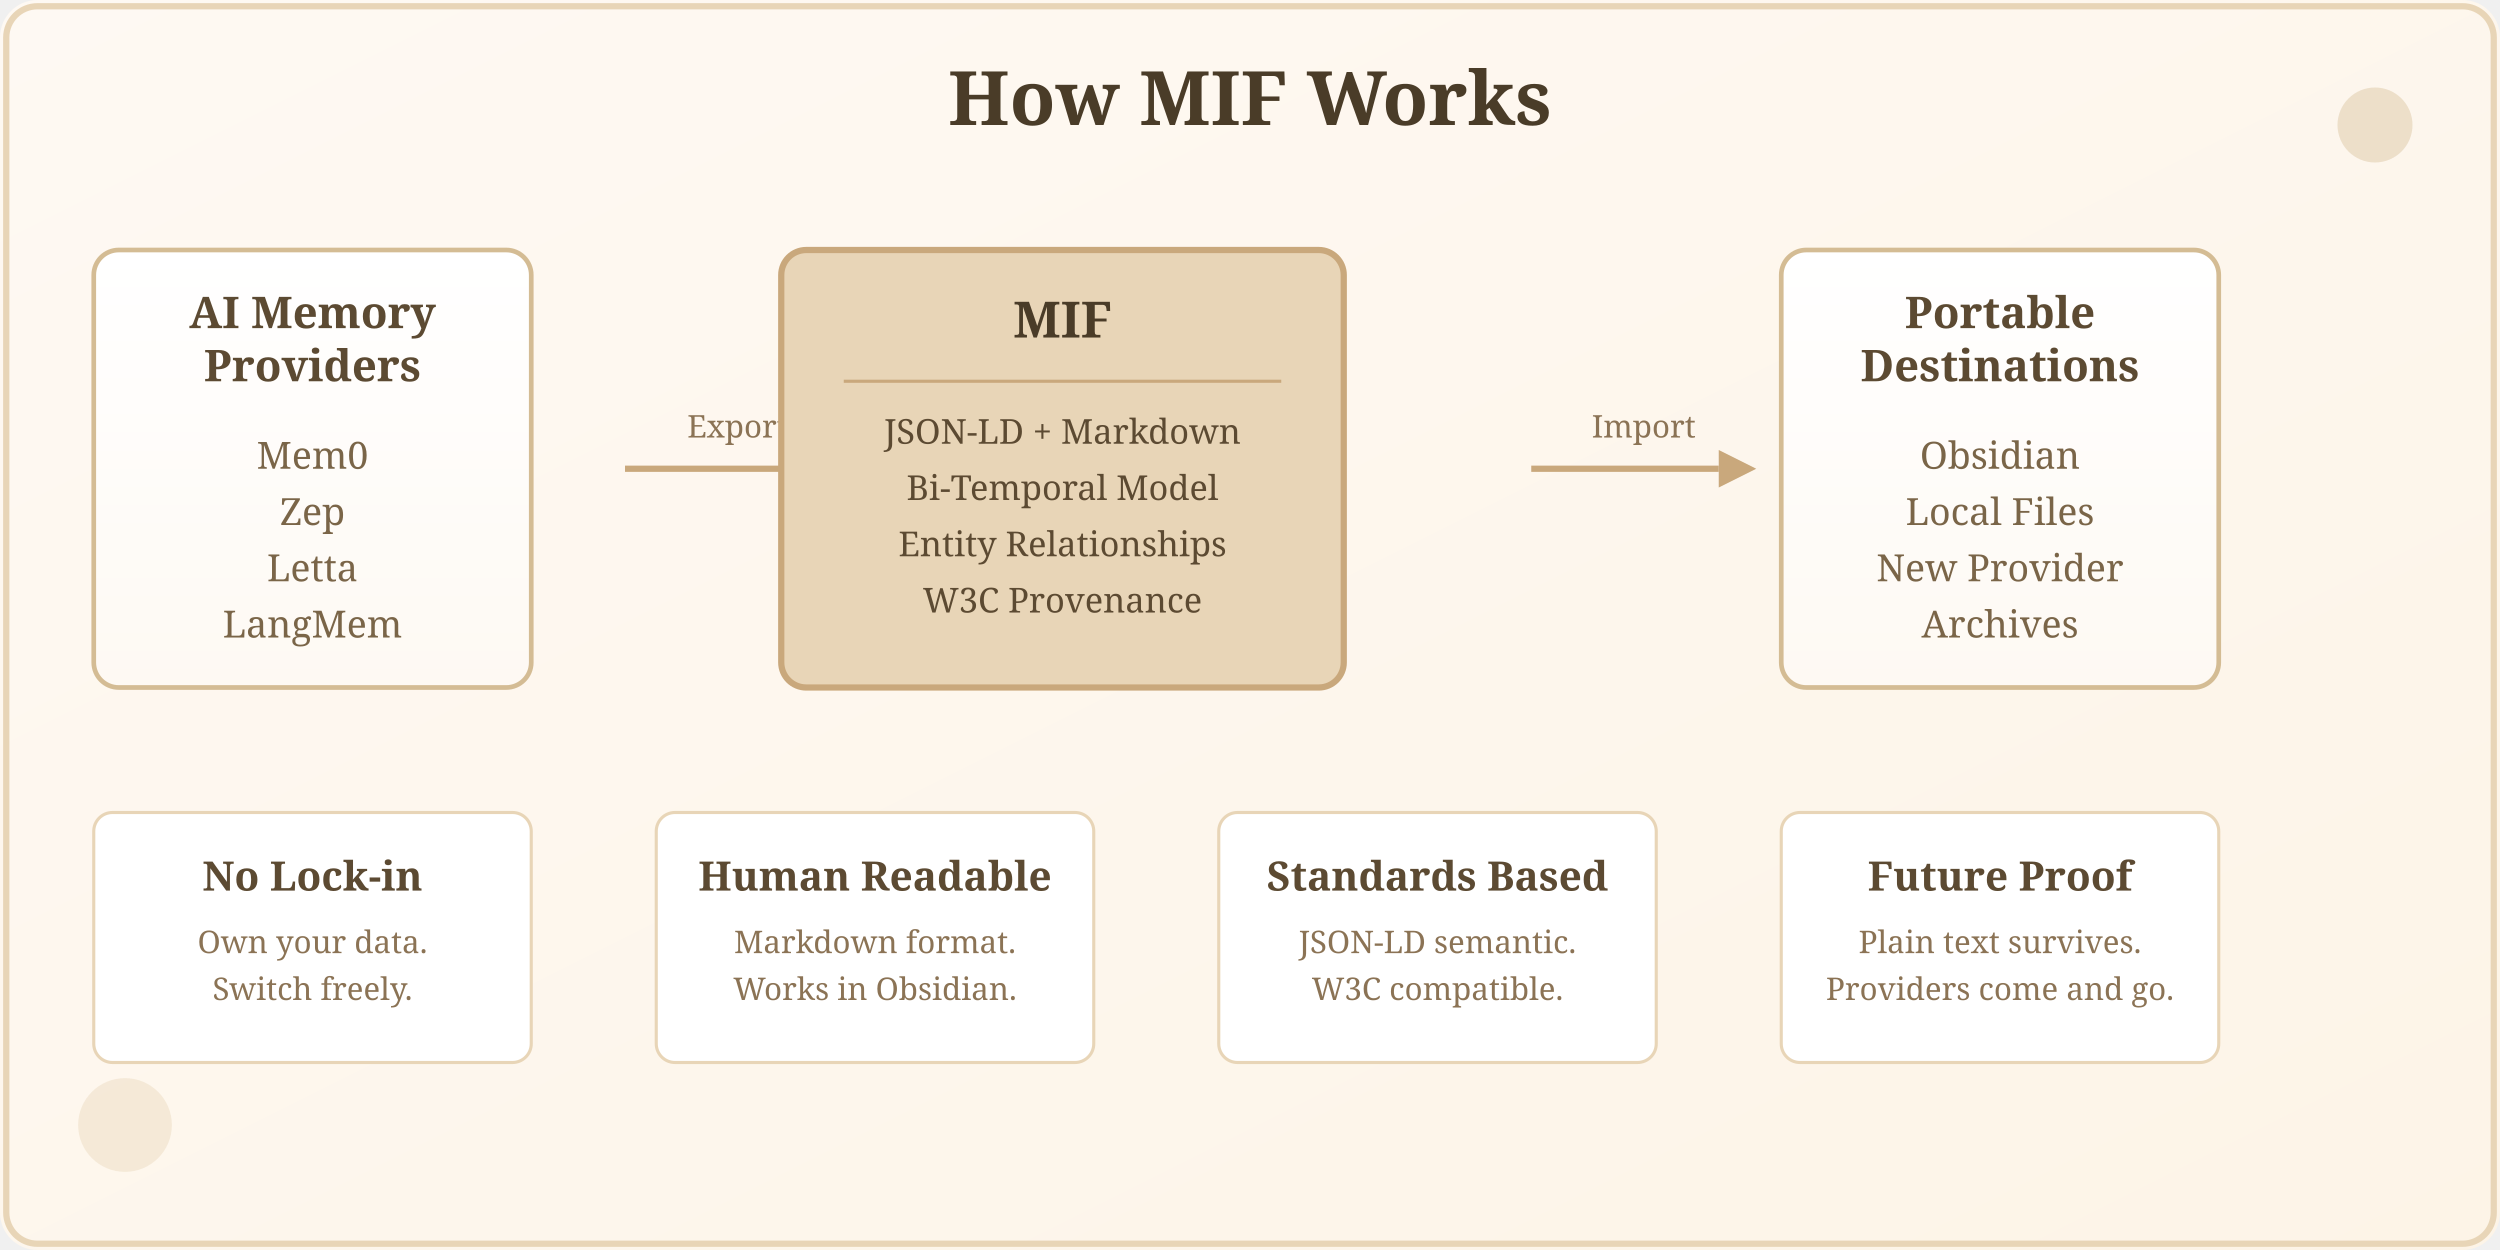
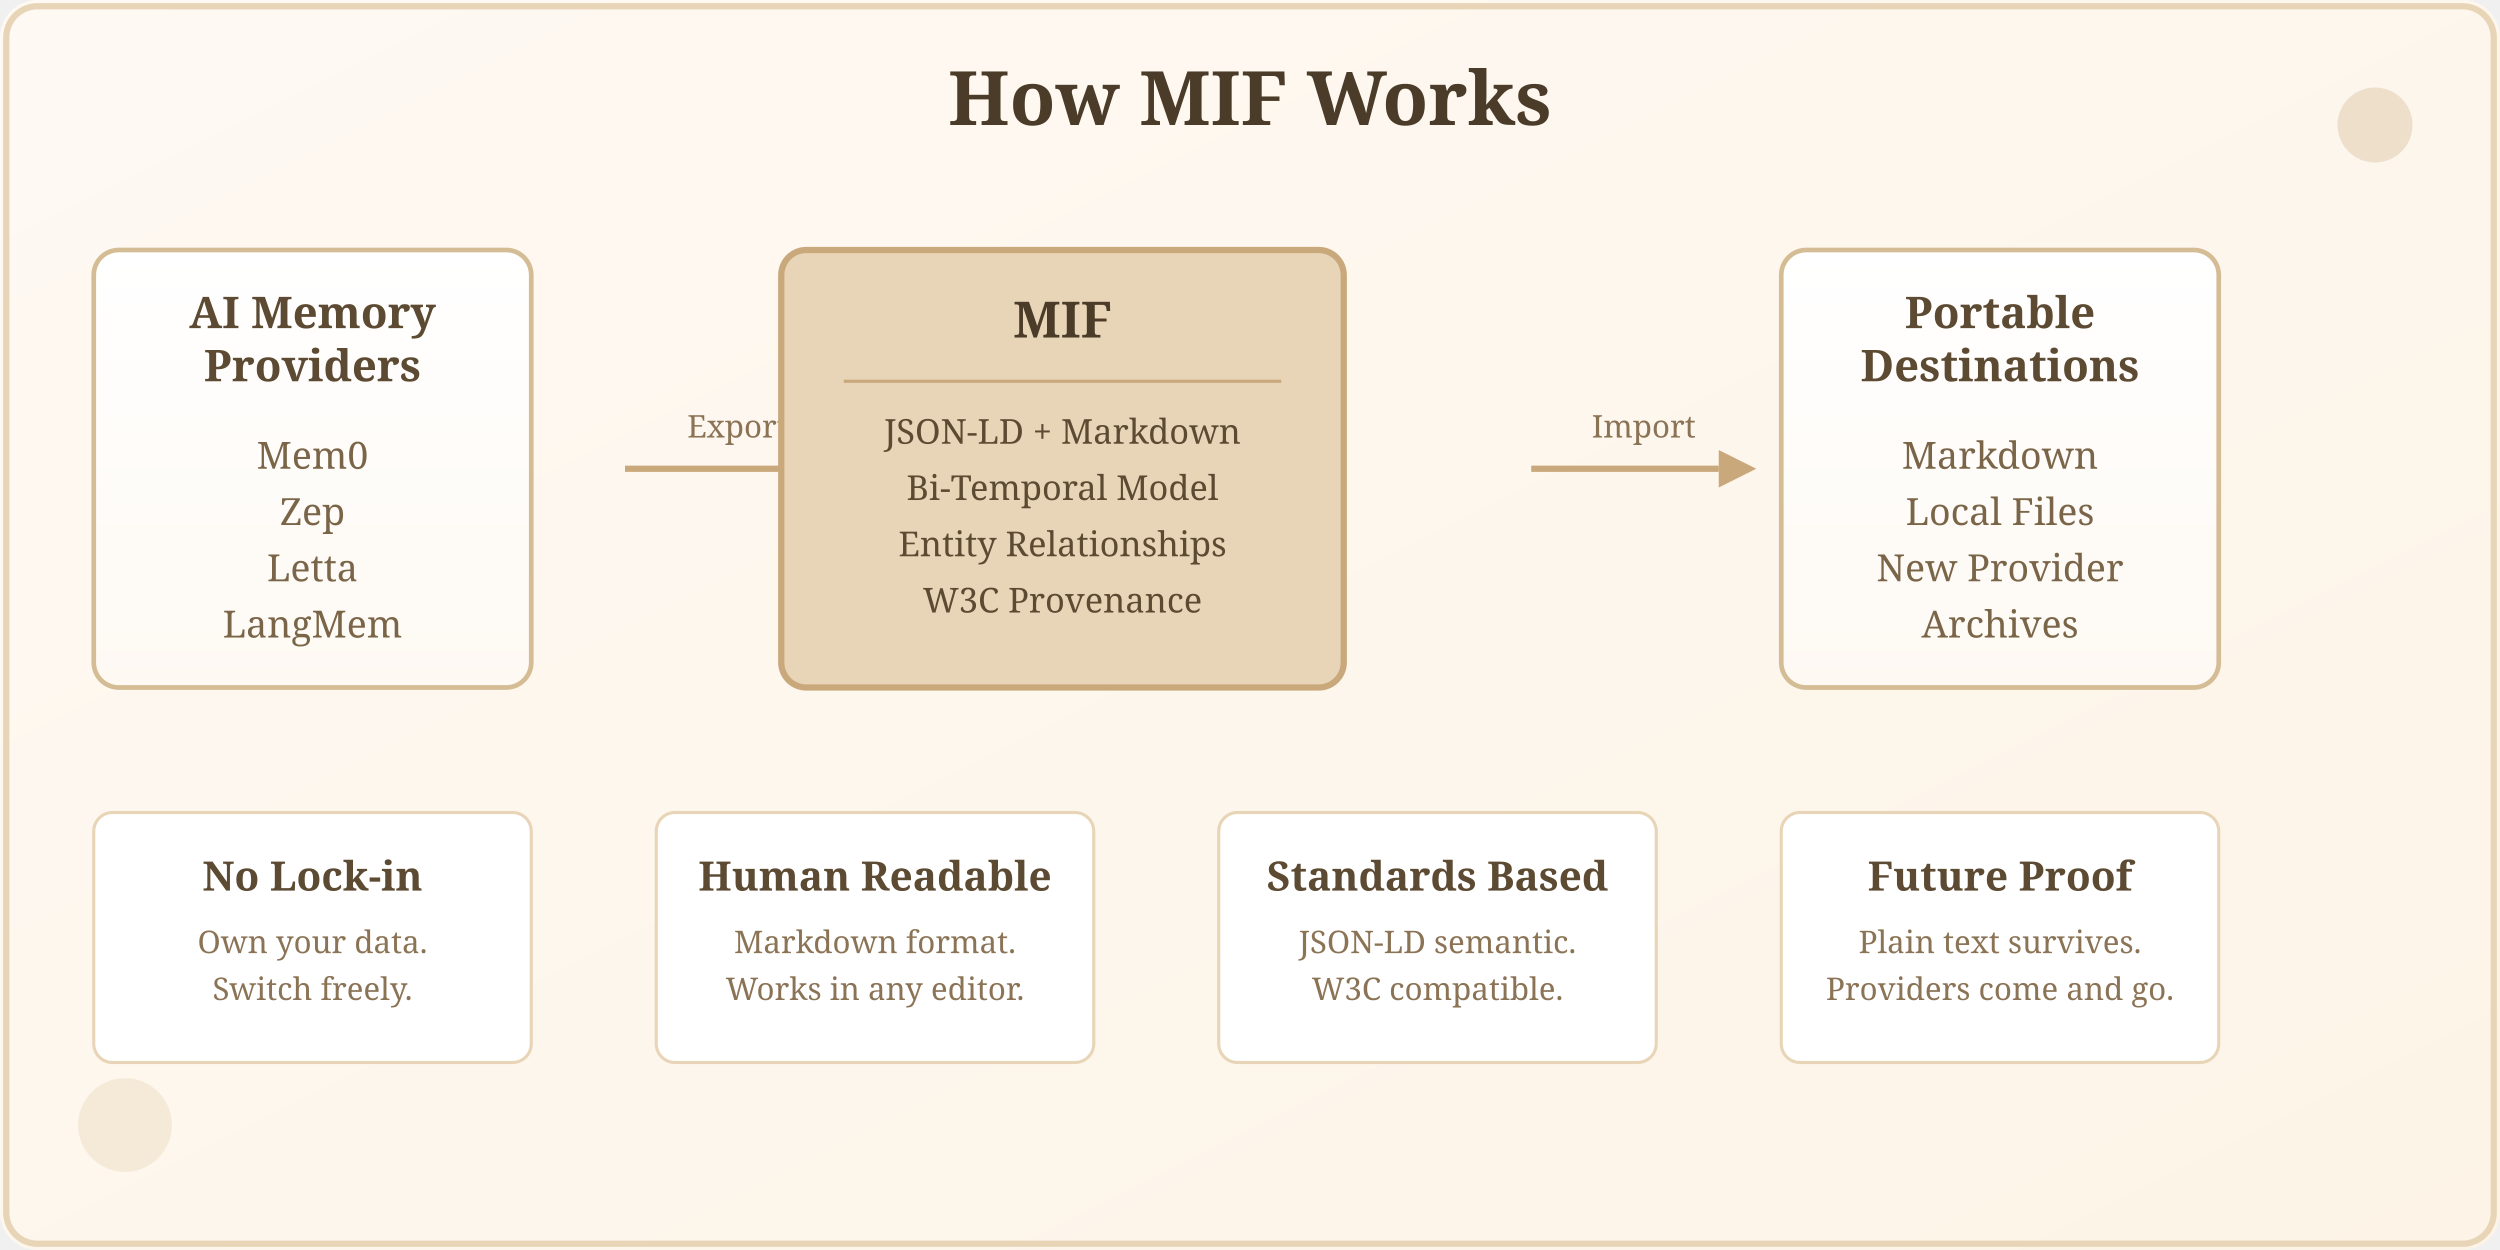
<svg xmlns="http://www.w3.org/2000/svg" viewBox="0 0 800 400" width="800" height="400">
  <defs>
    <linearGradient id="infoBg" x1="0%" y1="0%" x2="100%" y2="100%">
      <stop offset="0%" style="stop-color:#fef9f3" />
      <stop offset="100%" style="stop-color:#fdf4e7" />
    </linearGradient>
    <linearGradient id="boxGrad" x1="0%" y1="0%" x2="0%" y2="100%">
      <stop offset="0%" style="stop-color:#fff" />
      <stop offset="100%" style="stop-color:#fef9f3" />
    </linearGradient>
  </defs>
  <rect width="800" height="400" fill="url(#infoBg)" rx="12" />
  <rect x="2" y="2" width="796" height="396" fill="none" stroke="#e8d5b7" stroke-width="2" rx="10" />
  <text x="400" y="40" font-family="Georgia, serif" font-size="24" font-weight="bold" fill="#4a3c28" text-anchor="middle">
    How MIF Works
  </text>
  <g transform="translate(100, 80)">
    <rect x="-70" y="0" width="140" height="140" fill="url(#boxGrad)" stroke="#d4bc94" stroke-width="1.5" rx="8" />
    <text x="0" y="25" font-family="Georgia, serif" font-size="14" font-weight="bold" fill="#5c4a32" text-anchor="middle">AI Memory</text>
    <text x="0" y="42" font-family="Georgia, serif" font-size="14" font-weight="bold" fill="#5c4a32" text-anchor="middle">Providers</text>
    <text x="0" y="70" font-family="Georgia, serif" font-size="12" fill="#7a6548" text-anchor="middle">Mem0</text>
    <text x="0" y="88" font-family="Georgia, serif" font-size="12" fill="#7a6548" text-anchor="middle">Zep</text>
    <text x="0" y="106" font-family="Georgia, serif" font-size="12" fill="#7a6548" text-anchor="middle">Letta</text>
    <text x="0" y="124" font-family="Georgia, serif" font-size="12" fill="#7a6548" text-anchor="middle">LangMem</text>
  </g>
  <g transform="translate(200, 150)">
    <path d="M0,0 L60,0" fill="none" stroke="#c9a87c" stroke-width="2" marker-end="url(#arrowhead)" />
    <polygon points="60,-6 72,0 60,6" fill="#c9a87c" />
    <text x="36" y="-10" font-family="Georgia, serif" font-size="10" fill="#8b7355" text-anchor="middle">Export</text>
  </g>
  <g transform="translate(340, 80)">
    <rect x="-90" y="0" width="180" height="140" fill="#e8d5b7" stroke="#c9a87c" stroke-width="2" rx="8" />
    <text x="0" y="28" font-family="Georgia, serif" font-size="16" font-weight="bold" fill="#4a3c28" text-anchor="middle">MIF</text>
    <line x1="-70" y1="42" x2="70" y2="42" stroke="#c9a87c" stroke-width="1" />
    <text x="0" y="62" font-family="Georgia, serif" font-size="11" fill="#5c4a32" text-anchor="middle">JSON-LD + Markdown</text>
    <text x="0" y="80" font-family="Georgia, serif" font-size="11" fill="#5c4a32" text-anchor="middle">Bi-Temporal Model</text>
    <text x="0" y="98" font-family="Georgia, serif" font-size="11" fill="#5c4a32" text-anchor="middle">Entity Relationships</text>
    <text x="0" y="116" font-family="Georgia, serif" font-size="11" fill="#5c4a32" text-anchor="middle">W3C Provenance</text>
  </g>
  <g transform="translate(490, 150)">
    <path d="M0,0 L60,0" fill="none" stroke="#c9a87c" stroke-width="2" />
    <polygon points="60,-6 72,0 60,6" fill="#c9a87c" />
    <text x="36" y="-10" font-family="Georgia, serif" font-size="10" fill="#8b7355" text-anchor="middle">Import</text>
  </g>
  <g transform="translate(640, 80)">
    <rect x="-70" y="0" width="140" height="140" fill="url(#boxGrad)" stroke="#d4bc94" stroke-width="1.5" rx="8" />
    <text x="0" y="25" font-family="Georgia, serif" font-size="14" font-weight="bold" fill="#5c4a32" text-anchor="middle">Portable</text>
    <text x="0" y="42" font-family="Georgia, serif" font-size="14" font-weight="bold" fill="#5c4a32" text-anchor="middle">Destinations</text>
-     <text x="0" y="70" font-family="Georgia, serif" font-size="12" fill="#7a6548" text-anchor="middle">Obsidian</text>
+     <text x="0" y="70" font-family="Georgia, serif" font-size="12" fill="#7a6548" text-anchor="middle">Markdown</text>
    <text x="0" y="88" font-family="Georgia, serif" font-size="12" fill="#7a6548" text-anchor="middle">Local Files</text>
    <text x="0" y="106" font-family="Georgia, serif" font-size="12" fill="#7a6548" text-anchor="middle">New Provider</text>
    <text x="0" y="124" font-family="Georgia, serif" font-size="12" fill="#7a6548" text-anchor="middle">Archives</text>
  </g>
  <g transform="translate(0, 260)">
    <g transform="translate(100, 0)">
      <rect x="-70" y="0" width="140" height="80" fill="#fff" stroke="#e8d5b7" stroke-width="1" rx="6" />
      <text x="0" y="25" font-family="Georgia, serif" font-size="13" font-weight="bold" fill="#5c4a32" text-anchor="middle">No Lock-in</text>
      <text x="0" y="45" font-family="Georgia, serif" font-size="10" fill="#8b7355" text-anchor="middle">Own your data.</text>
      <text x="0" y="60" font-family="Georgia, serif" font-size="10" fill="#8b7355" text-anchor="middle">Switch freely.</text>
    </g>
    <g transform="translate(280, 0)">
      <rect x="-70" y="0" width="140" height="80" fill="#fff" stroke="#e8d5b7" stroke-width="1" rx="6" />
      <text x="0" y="25" font-family="Georgia, serif" font-size="13" font-weight="bold" fill="#5c4a32" text-anchor="middle">Human Readable</text>
      <text x="0" y="45" font-family="Georgia, serif" font-size="10" fill="#8b7355" text-anchor="middle">Markdown format.</text>
-       <text x="0" y="60" font-family="Georgia, serif" font-size="10" fill="#8b7355" text-anchor="middle">Works in Obsidian.</text>
+       <text x="0" y="60" font-family="Georgia, serif" font-size="10" fill="#8b7355" text-anchor="middle">Works in any editor.</text>
    </g>
    <g transform="translate(460, 0)">
      <rect x="-70" y="0" width="140" height="80" fill="#fff" stroke="#e8d5b7" stroke-width="1" rx="6" />
      <text x="0" y="25" font-family="Georgia, serif" font-size="13" font-weight="bold" fill="#5c4a32" text-anchor="middle">Standards Based</text>
      <text x="0" y="45" font-family="Georgia, serif" font-size="10" fill="#8b7355" text-anchor="middle">JSON-LD semantic.</text>
      <text x="0" y="60" font-family="Georgia, serif" font-size="10" fill="#8b7355" text-anchor="middle">W3C compatible.</text>
    </g>
    <g transform="translate(640, 0)">
      <rect x="-70" y="0" width="140" height="80" fill="#fff" stroke="#e8d5b7" stroke-width="1" rx="6" />
      <text x="0" y="25" font-family="Georgia, serif" font-size="13" font-weight="bold" fill="#5c4a32" text-anchor="middle">Future Proof</text>
      <text x="0" y="45" font-family="Georgia, serif" font-size="10" fill="#8b7355" text-anchor="middle">Plain text survives.</text>
      <text x="0" y="60" font-family="Georgia, serif" font-size="10" fill="#8b7355" text-anchor="middle">Providers come and go.</text>
    </g>
  </g>
  <circle cx="40" cy="360" r="15" fill="#e8d5b7" opacity="0.4" />
  <circle cx="760" cy="40" r="12" fill="#d4bc94" opacity="0.4" />
</svg>
